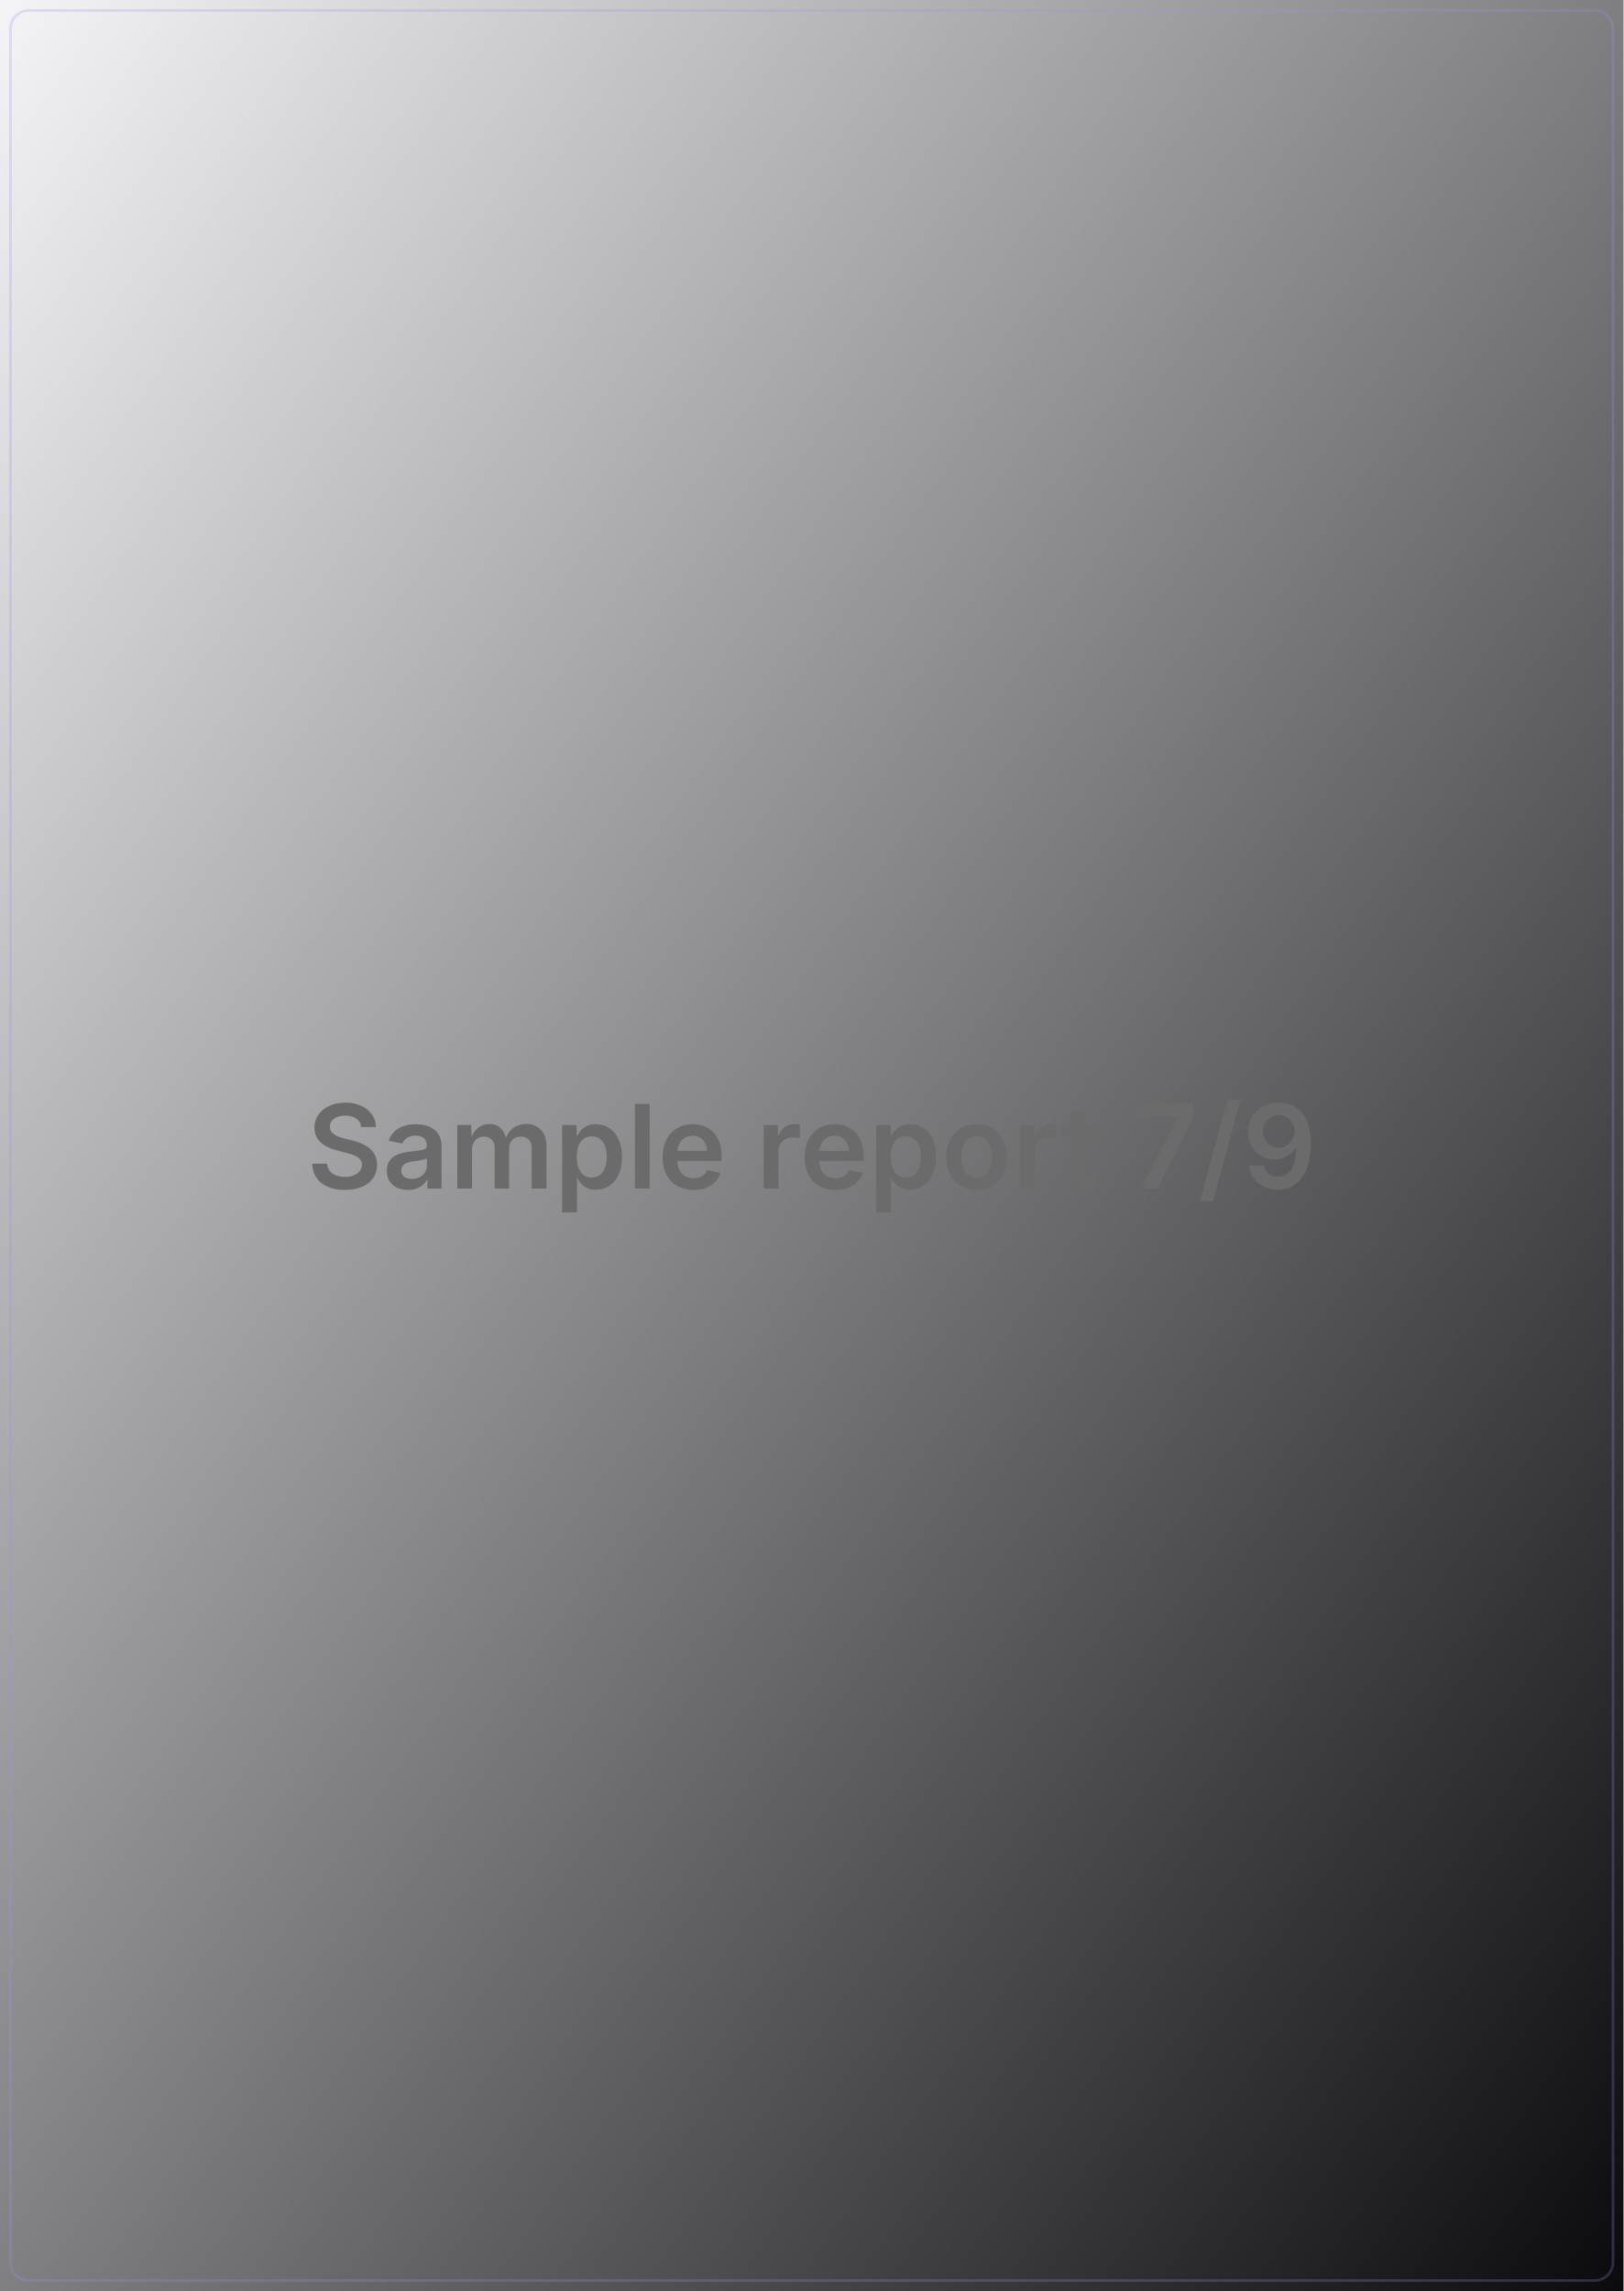
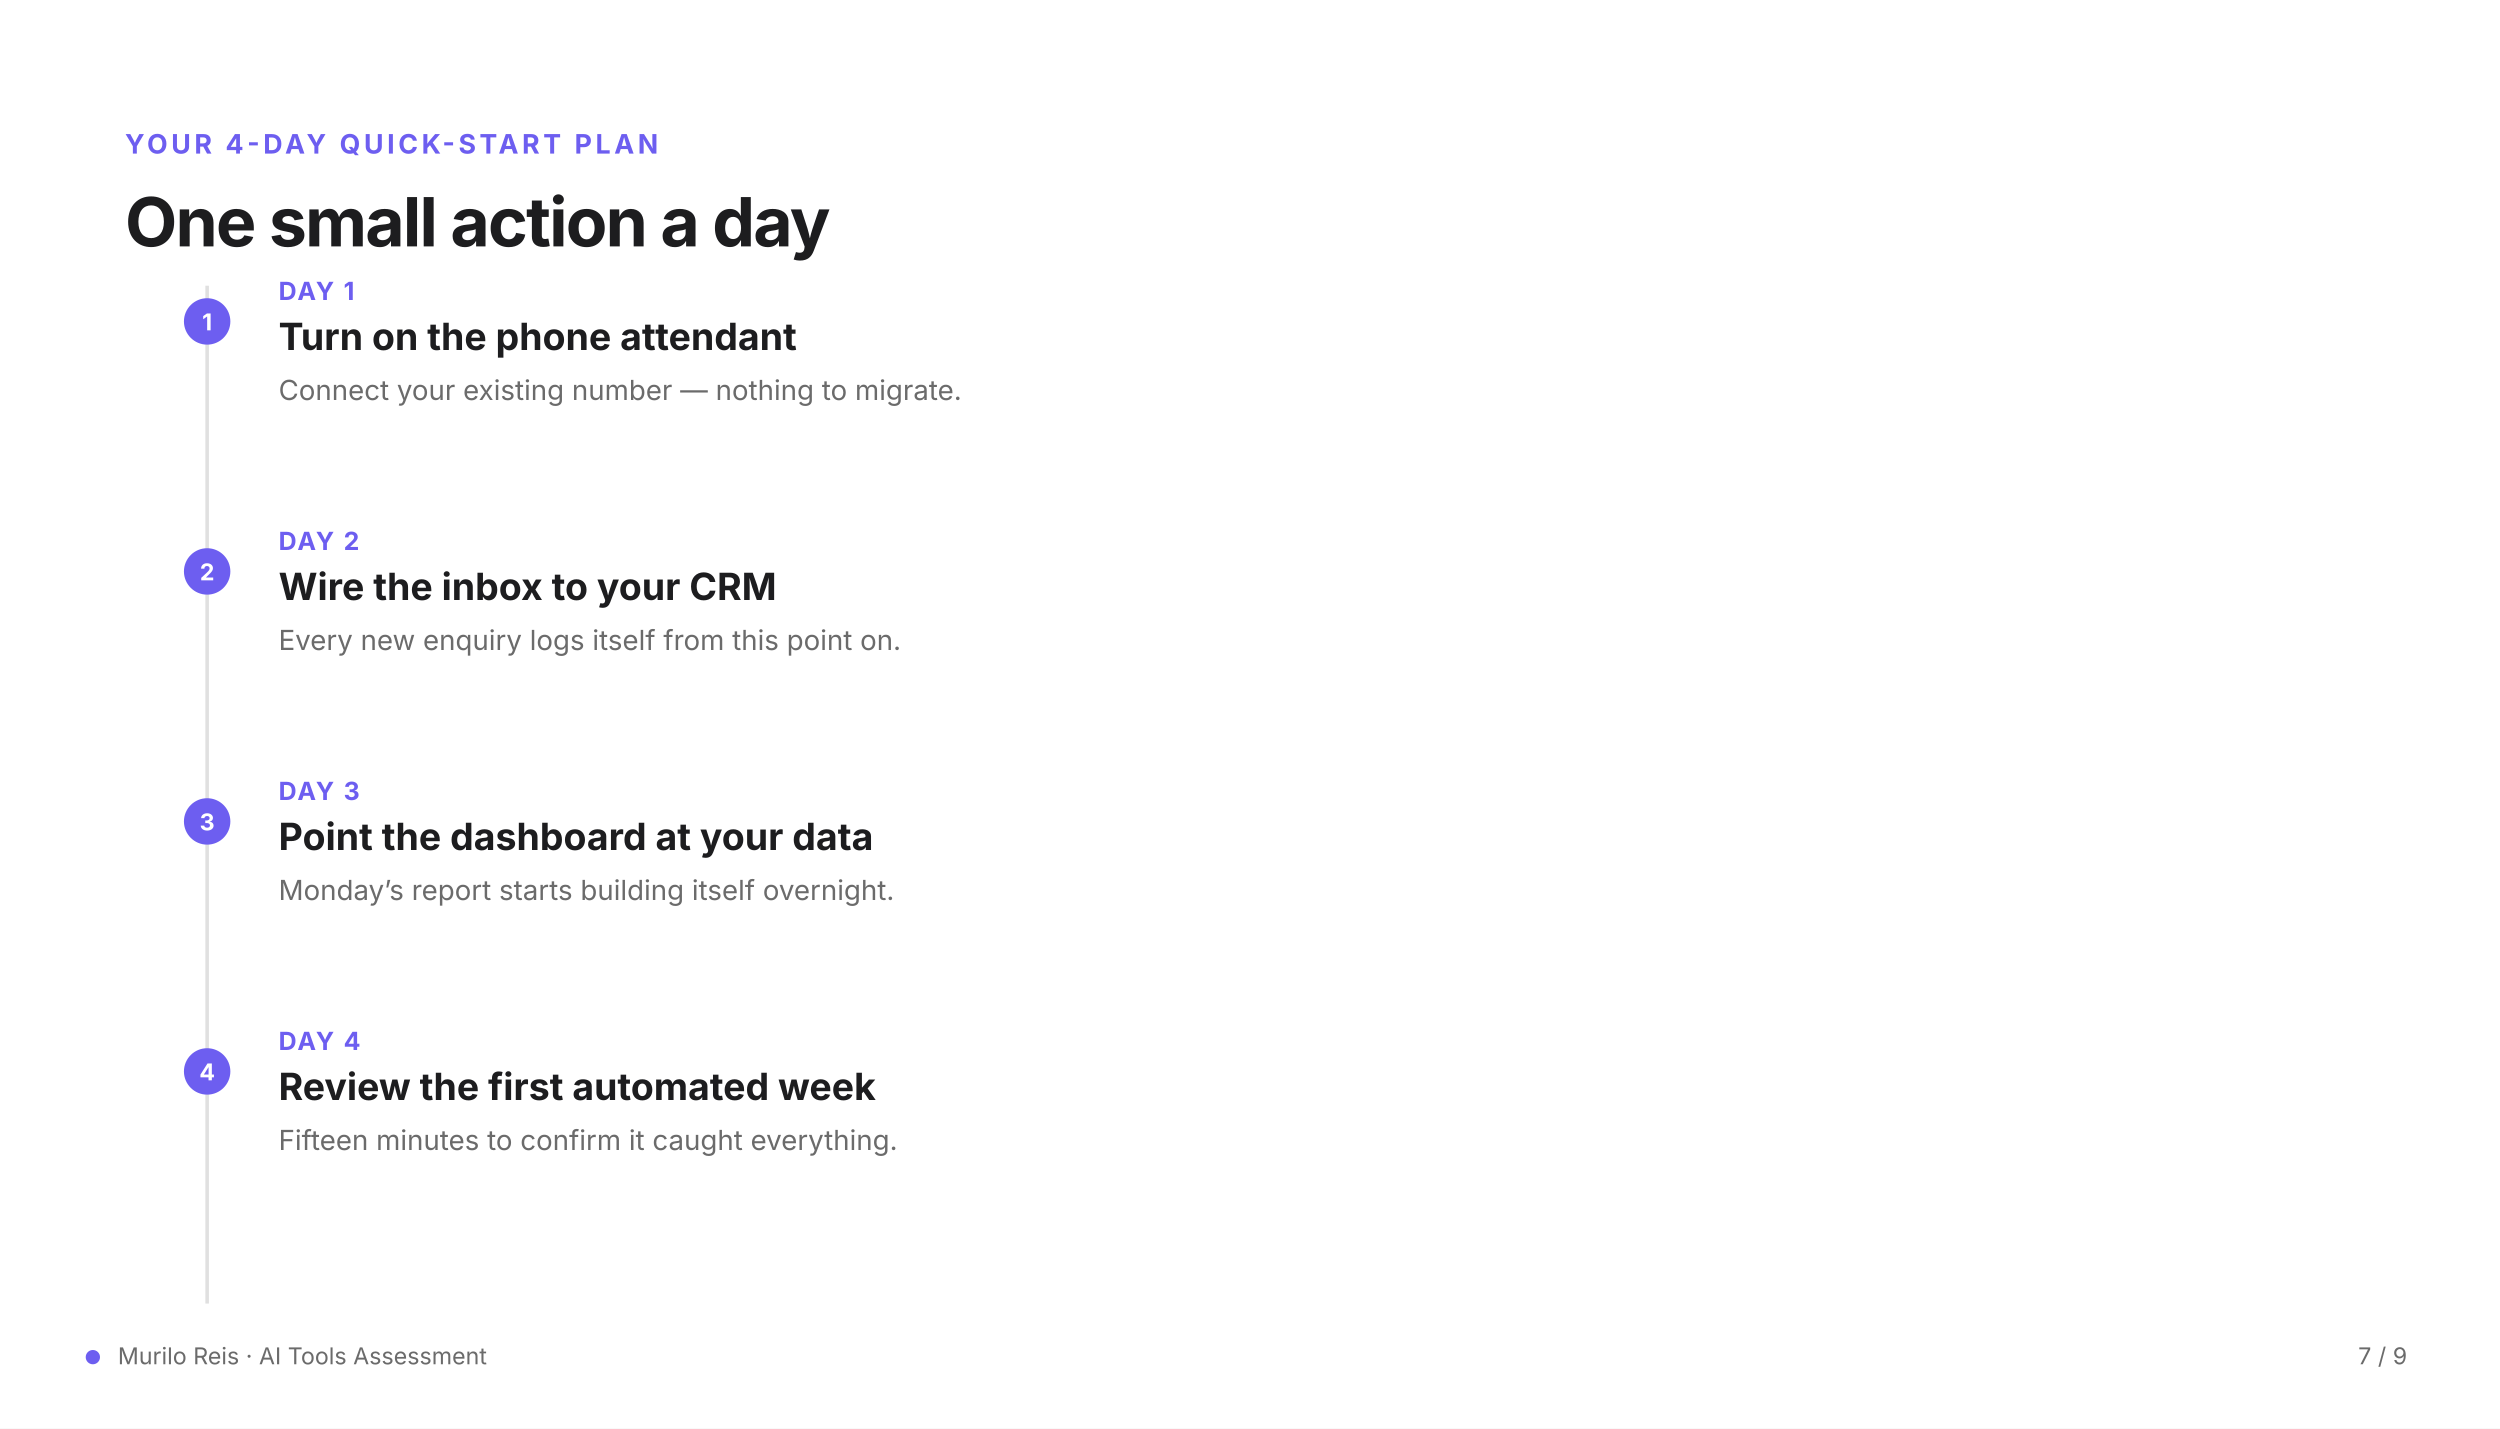
- <svg xmlns="http://www.w3.org/2000/svg" width="1240" height="1750" viewBox="0 0 1240 1750" role="img" aria-label="Sample report 7/9">
-   <defs>
-     <linearGradient id="g" x1="0" y1="0" x2="1" y2="1">
-       <stop offset="0" stop-color="#f5f5f7" />
-       <stop offset="1" stop-color="#0a0a0c" />
-     </linearGradient>
-   </defs>
-   <rect width="1240" height="1750" fill="url(#g)" />
-   <rect x="8" y="8" width="1224" height="1734" fill="none" stroke="#a78bfa" stroke-opacity="0.25" stroke-width="2" rx="14" />
-   <text x="50%" y="50%" fill="#6b6b6b" font-family="Inter,system-ui,sans-serif" font-size="89" font-weight="600" text-anchor="middle" dominant-baseline="middle">Sample report 7/9</text>
+ <svg xmlns="http://www.w3.org/2000/svg" width="1400" height="800" viewBox="0 0 1400 800">
+   <rect width="1400" height="800" fill="#ffffff" />
+   <text x="70" y="86" font-family="Inter, -apple-system, Helvetica, Arial, sans-serif" font-size="15" font-weight="700" letter-spacing="2" fill="#6d5ef0">YOUR 4-DAY QUICK-START PLAN</text>
+   <text x="70" y="138" font-family="Inter, -apple-system, Helvetica, Arial, sans-serif" font-size="38" font-weight="700" letter-spacing="-1" fill="#1d1d1f">One small action a day</text>
+   <line x1="116" y1="160" x2="116" y2="730" stroke="#e0e0e0" stroke-width="2" />
+   <circle cx="116" cy="180" r="13" fill="#6d5ef0" />
+   <text x="116" y="185" text-anchor="middle" font-family="Inter, -apple-system, Helvetica, Arial, sans-serif" font-size="13" font-weight="700" fill="#ffffff">1</text>
+   <text x="156" y="168" font-family="Inter, -apple-system, Helvetica, Arial, sans-serif" font-size="14" font-weight="700" letter-spacing="1" fill="#6d5ef0">DAY 1</text>
+   <text x="156" y="196" font-family="Inter, -apple-system, Helvetica, Arial, sans-serif" font-size="21" font-weight="700" fill="#1d1d1f">Turn on the phone attendant</text>
+   <text x="156" y="224" font-family="Inter, -apple-system, Helvetica, Arial, sans-serif" font-size="15.5" fill="#6b6b6b">Connect your existing number — nothing to migrate.</text>
+   <circle cx="116" cy="320" r="13" fill="#6d5ef0" />
+   <text x="116" y="325" text-anchor="middle" font-family="Inter, -apple-system, Helvetica, Arial, sans-serif" font-size="13" font-weight="700" fill="#ffffff">2</text>
+   <text x="156" y="308" font-family="Inter, -apple-system, Helvetica, Arial, sans-serif" font-size="14" font-weight="700" letter-spacing="1" fill="#6d5ef0">DAY 2</text>
+   <text x="156" y="336" font-family="Inter, -apple-system, Helvetica, Arial, sans-serif" font-size="21" font-weight="700" fill="#1d1d1f">Wire the inbox to your CRM</text>
+   <text x="156" y="364" font-family="Inter, -apple-system, Helvetica, Arial, sans-serif" font-size="15.5" fill="#6b6b6b">Every new enquiry logs itself from this point on.</text>
+   <circle cx="116" cy="460" r="13" fill="#6d5ef0" />
+   <text x="116" y="465" text-anchor="middle" font-family="Inter, -apple-system, Helvetica, Arial, sans-serif" font-size="13" font-weight="700" fill="#ffffff">3</text>
+   <text x="156" y="448" font-family="Inter, -apple-system, Helvetica, Arial, sans-serif" font-size="14" font-weight="700" letter-spacing="1" fill="#6d5ef0">DAY 3</text>
+   <text x="156" y="476" font-family="Inter, -apple-system, Helvetica, Arial, sans-serif" font-size="21" font-weight="700" fill="#1d1d1f">Point the dashboard at your data</text>
+   <text x="156" y="504" font-family="Inter, -apple-system, Helvetica, Arial, sans-serif" font-size="15.5" fill="#6b6b6b">Monday’s report starts building itself overnight.</text>
+   <circle cx="116" cy="600" r="13" fill="#6d5ef0" />
+   <text x="116" y="605" text-anchor="middle" font-family="Inter, -apple-system, Helvetica, Arial, sans-serif" font-size="13" font-weight="700" fill="#ffffff">4</text>
+   <text x="156" y="588" font-family="Inter, -apple-system, Helvetica, Arial, sans-serif" font-size="14" font-weight="700" letter-spacing="1" fill="#6d5ef0">DAY 4</text>
+   <text x="156" y="616" font-family="Inter, -apple-system, Helvetica, Arial, sans-serif" font-size="21" font-weight="700" fill="#1d1d1f">Review the first automated week</text>
+   <text x="156" y="644" font-family="Inter, -apple-system, Helvetica, Arial, sans-serif" font-size="15.5" fill="#6b6b6b">Fifteen minutes to confirm it caught everything.</text>
+   <g opacity="1">
+     <circle cx="52" cy="760" r="4" fill="#6d5ef0" />
+     <text x="66" y="764" font-family="Inter, -apple-system, Helvetica, Arial, sans-serif" font-size="13" fill="#6b6b6b">Murilo Reis · AI Tools Assessment</text>
+     <text x="1348" y="764" text-anchor="end" font-family="Inter, -apple-system, Helvetica, Arial, sans-serif" font-size="13" fill="#6b6b6b">7 / 9</text>
+   </g>
</svg>
